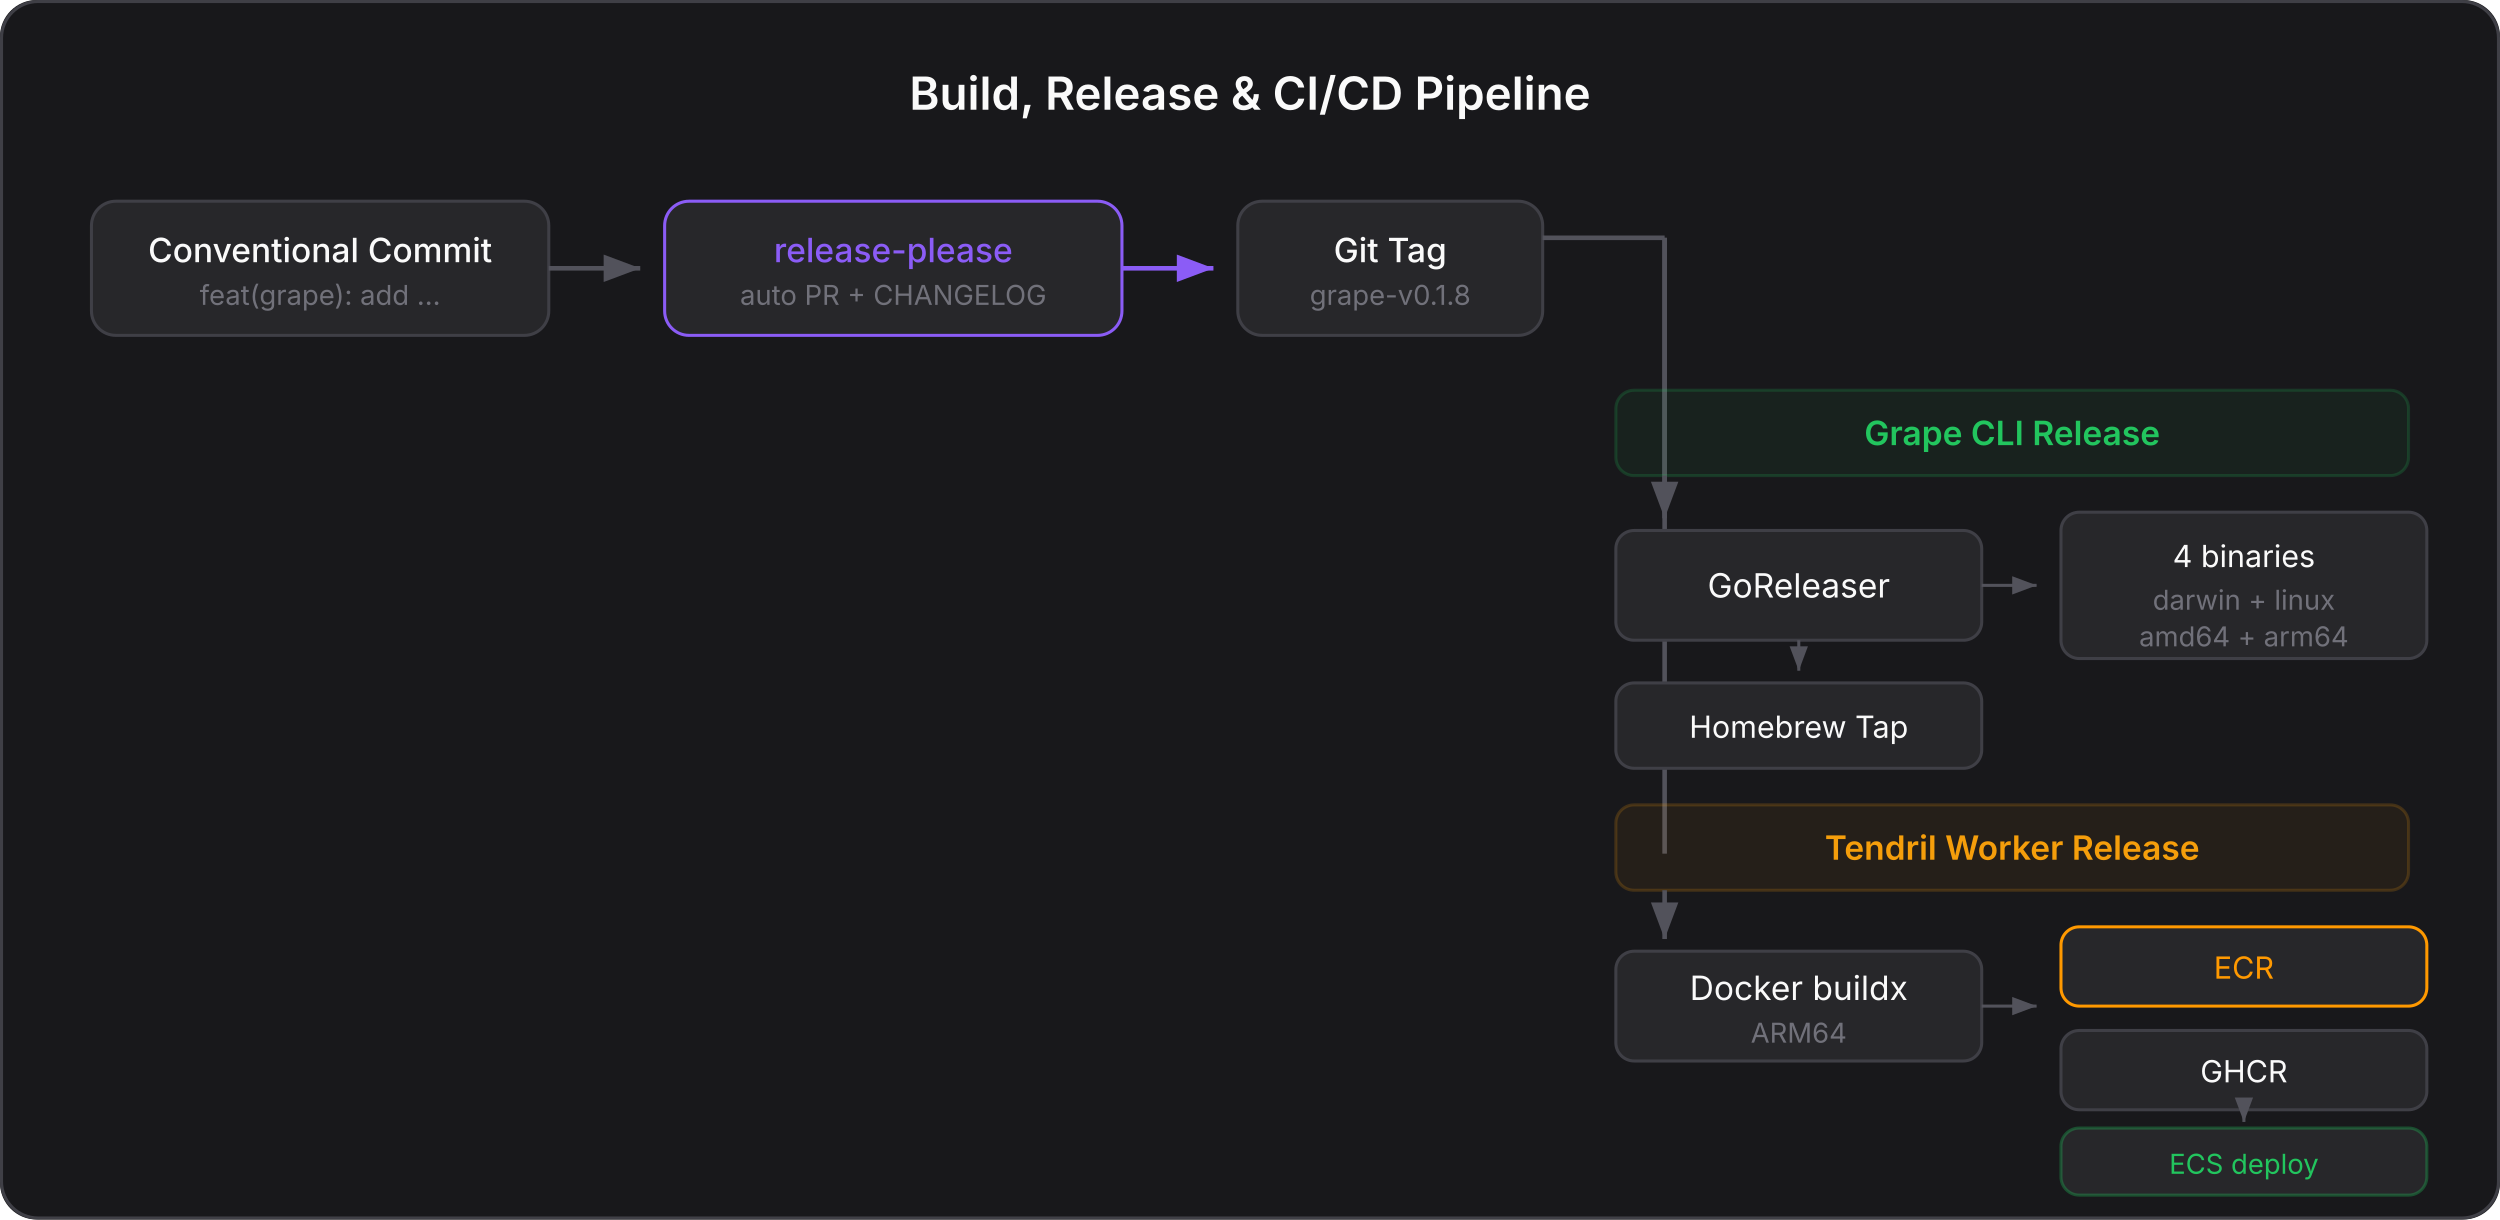
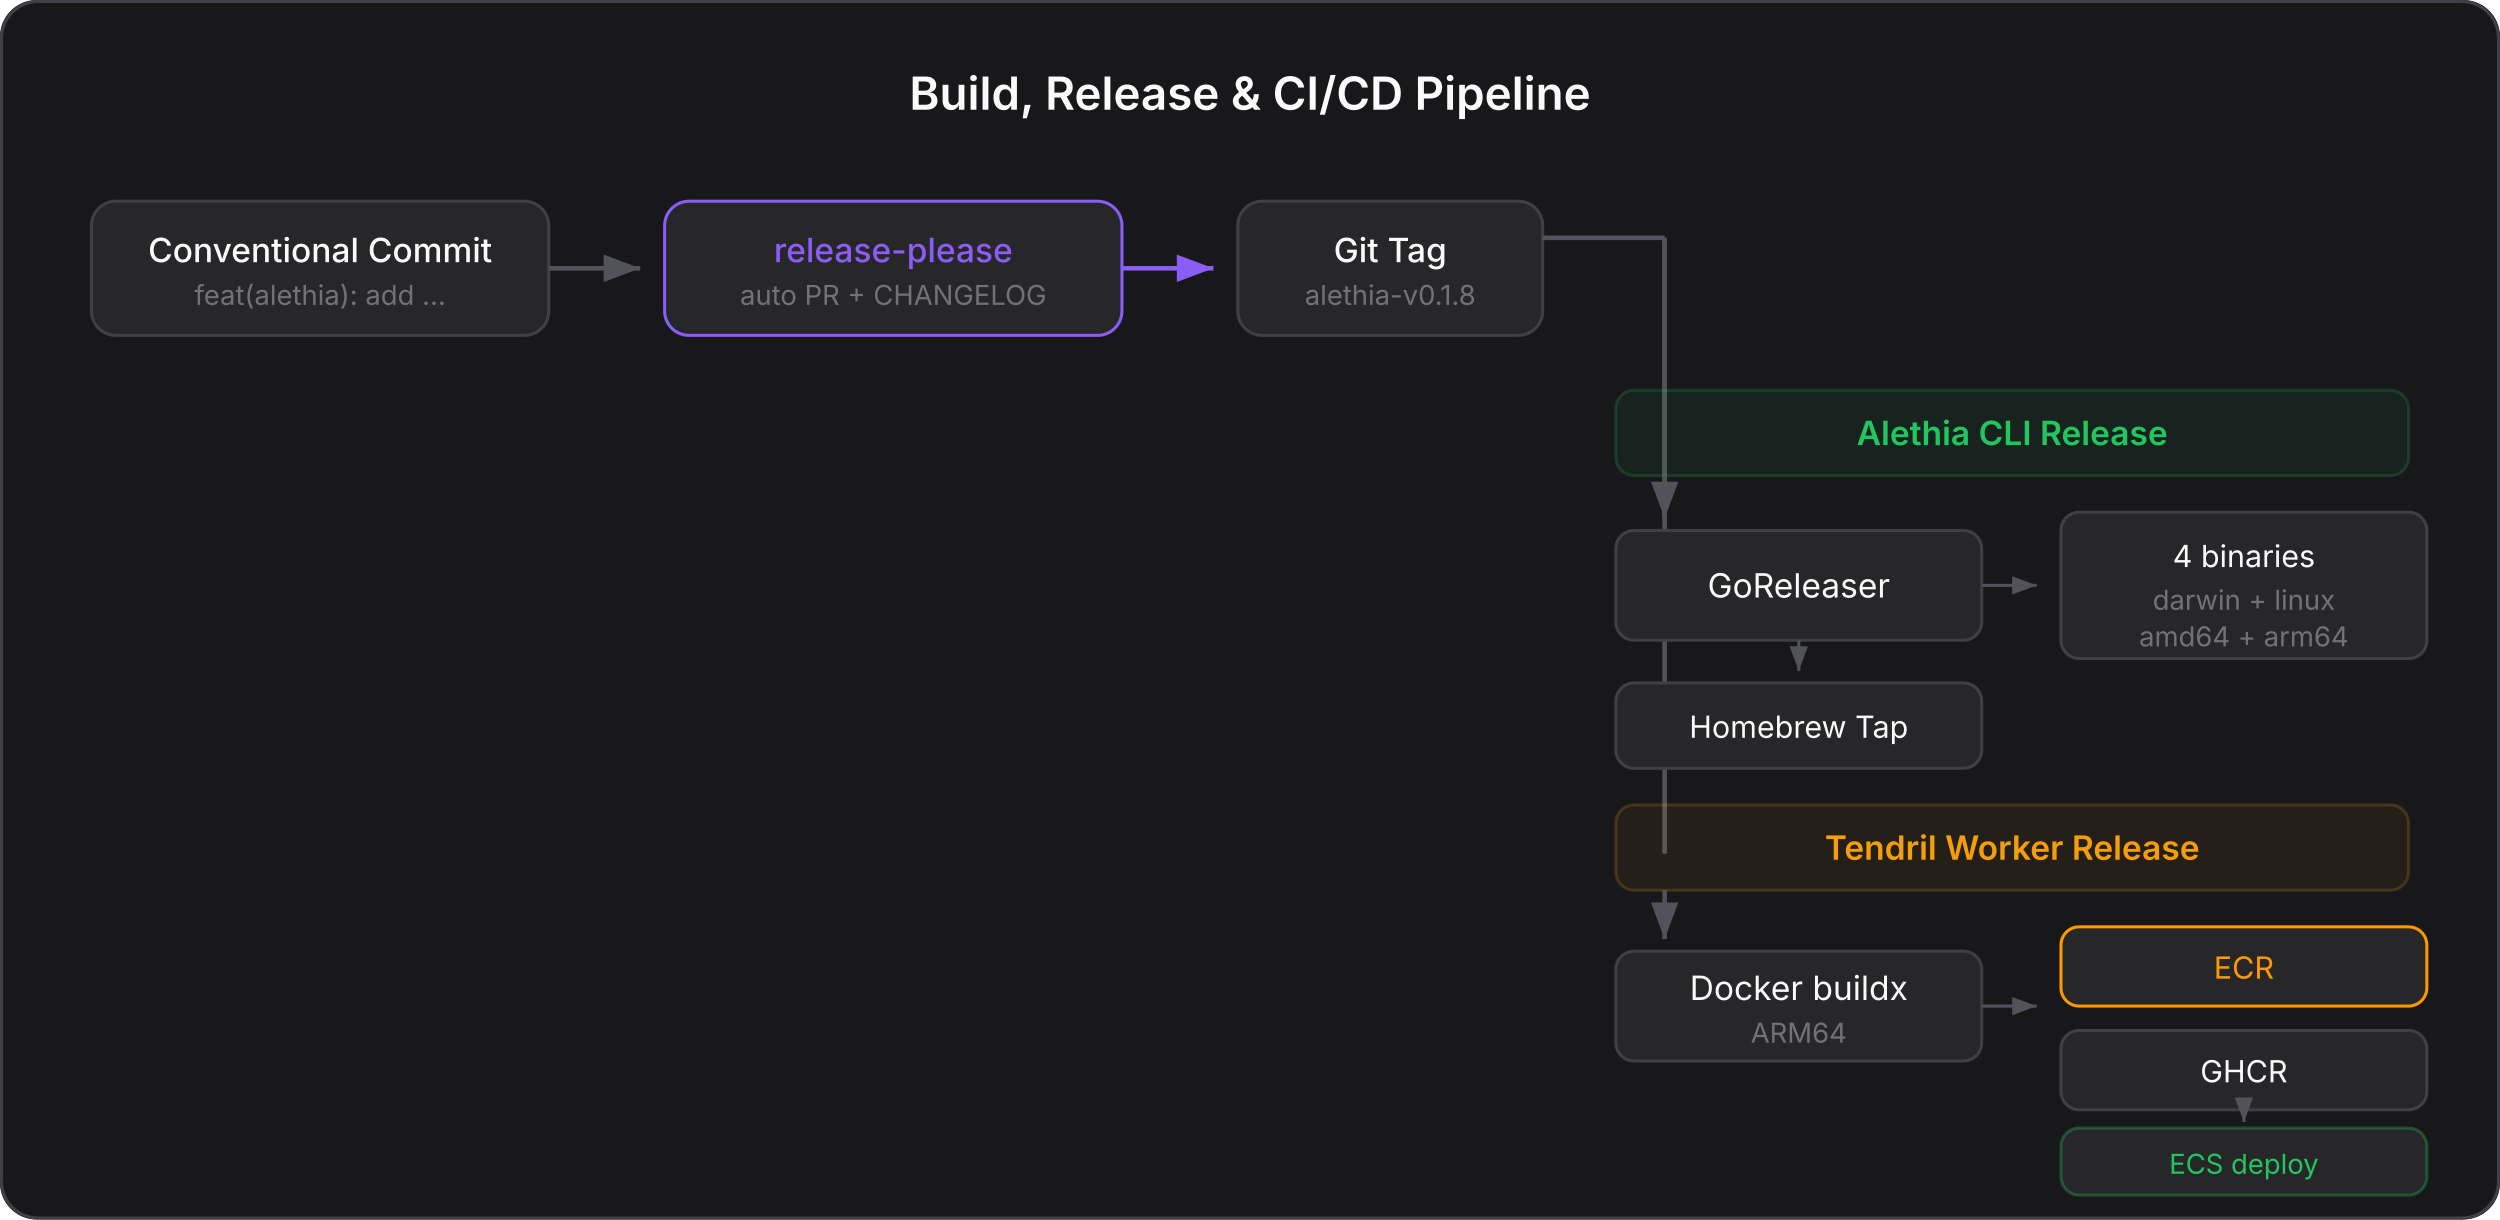
<svg xmlns="http://www.w3.org/2000/svg" viewBox="0 0 820 400" width="100%" fill="none">
  <defs>
    <marker id="arrow" markerWidth="8" markerHeight="6" refX="8" refY="3" orient="auto">
      <path d="M0,0 L8,3 L0,6" fill="#52525B" />
    </marker>
    <marker id="arrow-accent" markerWidth="8" markerHeight="6" refX="8" refY="3" orient="auto">
      <path d="M0,0 L8,3 L0,6" fill="#8B5CF6" />
    </marker>
  </defs>
  <rect width="820" height="400" rx="12" fill="#18181B" />
  <rect x="0.5" y="0.5" width="819" height="399" rx="12" fill="none" stroke="#3F3F46" />
  <text x="410" y="36" text-anchor="middle" font-family="Inter, system-ui, sans-serif" font-size="15" font-weight="600" fill="#FAFAFA">Build, Release &amp; CI/CD Pipeline</text>
  <rect x="30" y="66" width="150" height="44" rx="8" fill="#27272A" stroke="#3F3F46" />
  <text x="105" y="86" text-anchor="middle" font-family="Inter, system-ui, sans-serif" font-size="11" font-weight="500" fill="#FAFAFA">Conventional Commit</text>
-   <text x="105" y="100" text-anchor="middle" font-family="Inter, system-ui, sans-serif" font-size="9" fill="#71717A">feat(grape): add …</text>
+   <text x="105" y="100" text-anchor="middle" font-family="Inter, system-ui, sans-serif" font-size="9" fill="#71717A">feat(alethia): add …</text>
  <line x1="180" y1="88" x2="210" y2="88" stroke="#52525B" stroke-width="1.5" marker-end="url(#arrow)" />
  <rect x="218" y="66" width="150" height="44" rx="8" fill="#27272A" stroke="#8B5CF6" />
  <text x="293" y="86" text-anchor="middle" font-family="Inter, system-ui, sans-serif" font-size="11" font-weight="500" fill="#8B5CF6">release-please</text>
  <text x="293" y="100" text-anchor="middle" font-family="Inter, system-ui, sans-serif" font-size="9" fill="#71717A">auto PR + CHANGELOG</text>
  <line x1="368" y1="88" x2="398" y2="88" stroke="#8B5CF6" stroke-width="1.5" marker-end="url(#arrow-accent)" />
  <rect x="406" y="66" width="100" height="44" rx="8" fill="#27272A" stroke="#3F3F46" />
  <text x="456" y="86" text-anchor="middle" font-family="Inter, system-ui, sans-serif" font-size="11" font-weight="500" fill="#FAFAFA">Git Tag</text>
-   <text x="456" y="100" text-anchor="middle" font-family="Inter, system-ui, sans-serif" font-size="9" fill="#71717A">grape-v0.1.8</text>
+   <text x="456" y="100" text-anchor="middle" font-family="Inter, system-ui, sans-serif" font-size="9" fill="#71717A">alethia-v0.1.8</text>
  <line x1="506" y1="78" x2="546" y2="78" stroke="#52525B" stroke-width="1.5" />
  <line x1="546" y1="78" x2="546" y2="156" stroke="#52525B" stroke-width="1.5" />
  <line x1="546" y1="78" x2="546" y2="280" stroke="#52525B" stroke-width="1.5" />
  <rect x="530" y="128" width="260" height="28" rx="6" fill="#22C55E10" stroke="#22C55E30" />
-   <text x="660" y="146" text-anchor="middle" font-family="Inter, system-ui, sans-serif" font-size="11" font-weight="600" fill="#22C55E">Grape CLI Release</text>
+   <text x="660" y="146" text-anchor="middle" font-family="Inter, system-ui, sans-serif" font-size="11" font-weight="600" fill="#22C55E">Alethia CLI Release</text>
  <line x1="546" y1="156" x2="546" y2="170" stroke="#52525B" stroke-width="1.5" marker-end="url(#arrow)" />
  <rect x="530" y="174" width="120" height="36" rx="6" fill="#27272A" stroke="#3F3F46" />
  <text x="590" y="196" text-anchor="middle" font-family="Inter, system-ui, sans-serif" font-size="11" fill="#FAFAFA">GoReleaser</text>
  <line x1="650" y1="192" x2="668" y2="192" stroke="#52525B" stroke-width="1" marker-end="url(#arrow)" />
  <rect x="676" y="168" width="120" height="48" rx="6" fill="#27272A" stroke="#3F3F46" />
  <text x="736" y="186" text-anchor="middle" font-family="Inter, system-ui, sans-serif" font-size="10" fill="#FAFAFA">4 binaries</text>
  <text x="736" y="200" text-anchor="middle" font-family="Inter, system-ui, sans-serif" font-size="9" fill="#71717A">darwin + linux</text>
  <text x="736" y="212" text-anchor="middle" font-family="Inter, system-ui, sans-serif" font-size="9" fill="#71717A">amd64 + arm64</text>
  <rect x="530" y="224" width="120" height="28" rx="6" fill="#27272A" stroke="#3F3F46" />
  <text x="590" y="242" text-anchor="middle" font-family="Inter, system-ui, sans-serif" font-size="10" fill="#FAFAFA">Homebrew Tap</text>
  <line x1="590" y1="210" x2="590" y2="220" stroke="#52525B" stroke-width="1" marker-end="url(#arrow)" />
  <rect x="530" y="264" width="260" height="28" rx="6" fill="#F59E0B10" stroke="#F59E0B30" />
  <text x="660" y="282" text-anchor="middle" font-family="Inter, system-ui, sans-serif" font-size="11" font-weight="600" fill="#F59E0B">Tendril Worker Release</text>
  <line x1="546" y1="292" x2="546" y2="308" stroke="#52525B" stroke-width="1.5" marker-end="url(#arrow)" />
  <rect x="530" y="312" width="120" height="36" rx="6" fill="#27272A" stroke="#3F3F46" />
  <text x="590" y="328" text-anchor="middle" font-family="Inter, system-ui, sans-serif" font-size="11" fill="#FAFAFA">Docker buildx</text>
  <text x="590" y="342" text-anchor="middle" font-family="Inter, system-ui, sans-serif" font-size="9" fill="#71717A">ARM64</text>
  <line x1="650" y1="330" x2="668" y2="330" stroke="#52525B" stroke-width="1" marker-end="url(#arrow)" />
  <rect x="676" y="304" width="120" height="26" rx="6" fill="#27272A" stroke="#FF9900" />
  <text x="736" y="321" text-anchor="middle" font-family="Inter, system-ui, sans-serif" font-size="10" fill="#FF9900">ECR</text>
  <rect x="676" y="338" width="120" height="26" rx="6" fill="#27272A" stroke="#3F3F46" />
  <text x="736" y="355" text-anchor="middle" font-family="Inter, system-ui, sans-serif" font-size="10" fill="#FAFAFA">GHCR</text>
  <rect x="676" y="370" width="120" height="22" rx="6" fill="#27272A" stroke="#22C55E50" />
  <text x="736" y="385" text-anchor="middle" font-family="Inter, system-ui, sans-serif" font-size="9" fill="#22C55E">ECS deploy</text>
  <line x1="736" y1="364" x2="736" y2="368" stroke="#52525B" stroke-width="1" marker-end="url(#arrow)" />
</svg>
